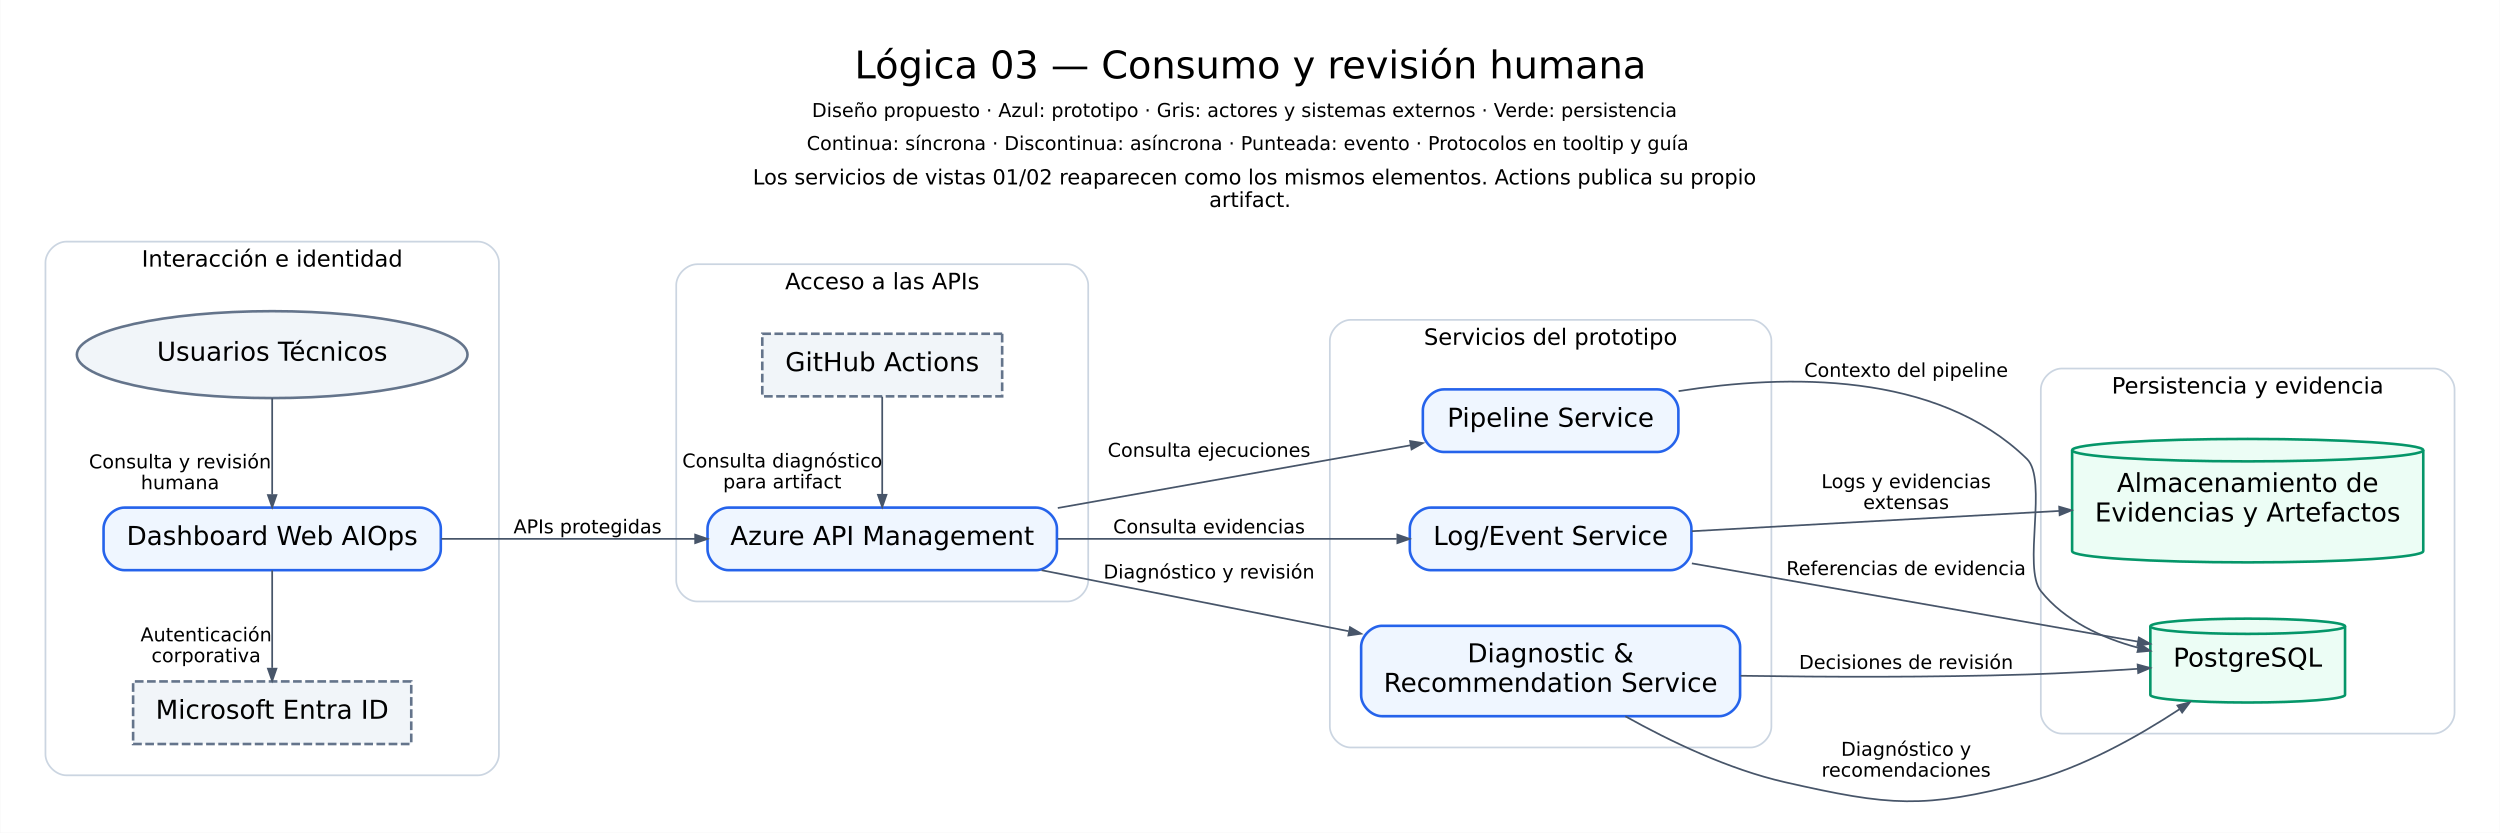
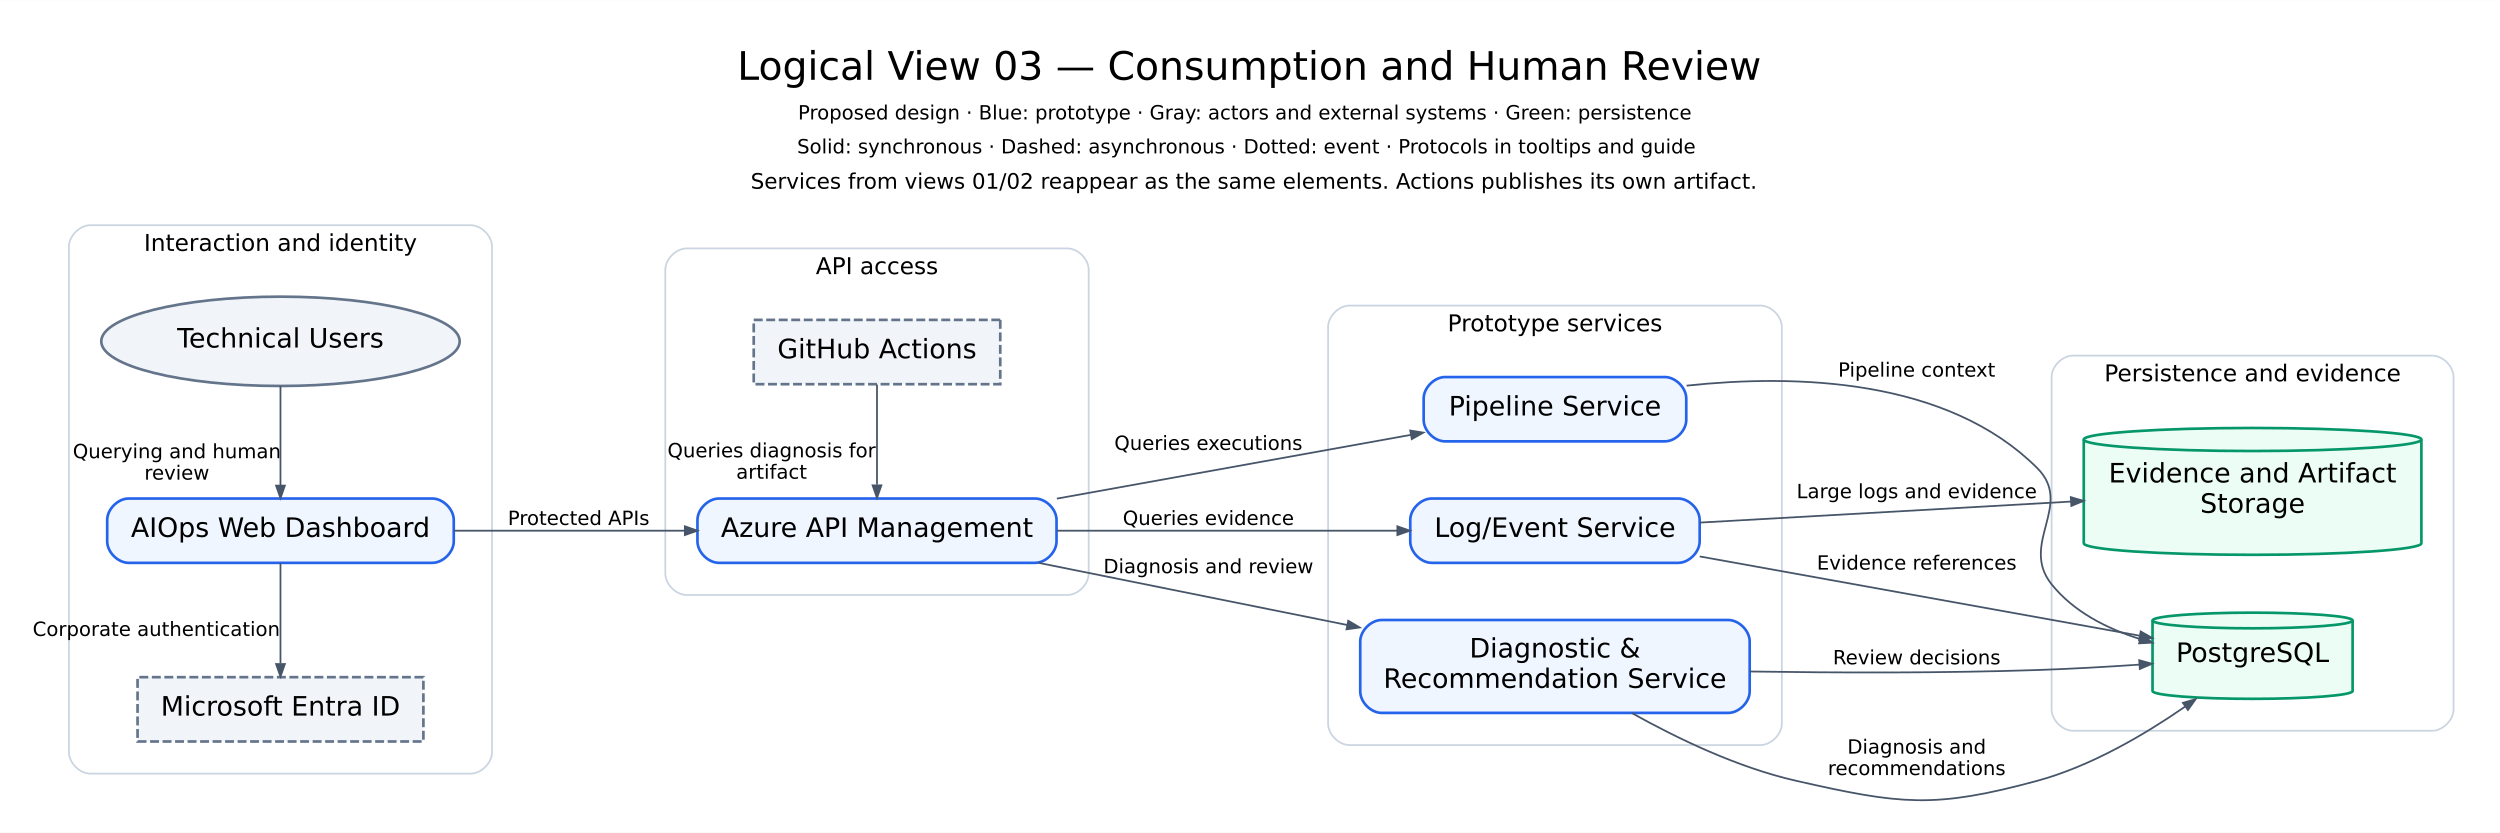
- <svg xmlns="http://www.w3.org/2000/svg" xmlns:xlink="http://www.w3.org/1999/xlink" width="1438pt" height="479pt" viewBox="0.00 0.00 1437.86 479.05">
-   <g id="graph0" class="graph" transform="scale(1 1) rotate(0) translate(18 461.05)">
-     <polygon fill="white" stroke="transparent" points="-18,18 -18,-461.05 1419.86,-461.05 1419.86,18 -18,18" />
-     <text text-anchor="start" x="473.43" y="-415.95" font-family="DejaVu Sans" font-size="22.00">Lógica 03 — Consumo y revisión humana</text>
-     <text text-anchor="start" x="448.93" y="-393.75" font-family="DejaVu Sans" font-size="11.00">Diseño propuesto · Azul: prototipo · Gris: actores y sistemas externos · Verde: persistencia</text>
-     <text text-anchor="start" x="445.93" y="-374.75" font-family="DejaVu Sans" font-size="11.00">Continua: síncrona · Discontinua: asíncrona · Punteada: evento · Protocolos en tooltip y guía</text>
-     <text text-anchor="start" x="414.93" y="-354.95" font-family="DejaVu Sans" font-size="12.00">Los servicios de vistas 01/02 reaparecen como los mismos elementos. Actions publica su propio</text>
-     <text text-anchor="start" x="677.43" y="-341.95" font-family="DejaVu Sans" font-size="12.00">artifact.</text>
+ <svg xmlns="http://www.w3.org/2000/svg" xmlns:xlink="http://www.w3.org/1999/xlink" width="1399pt" height="466pt" viewBox="0.00 0.00 1399.41 466.02">
+   <g id="graph0" class="graph" transform="scale(1 1) rotate(0) translate(18 448.02)">
+     <polygon fill="white" stroke="transparent" points="-18,18 -18,-448.02 1381.41,-448.02 1381.41,18 -18,18" />
+     <text text-anchor="start" x="394.7" y="-403.42" font-family="DejaVu Sans" font-size="22.00">Logical View 03 — Consumption and Human Review</text>
+     <text text-anchor="start" x="428.7" y="-381.22" font-family="DejaVu Sans" font-size="11.00">Proposed design · Blue: prototype · Gray: actors and external systems · Green: persistence</text>
+     <text text-anchor="start" x="428.2" y="-362.22" font-family="DejaVu Sans" font-size="11.00">Solid: synchronous · Dashed: asynchronous · Dotted: event · Protocols in tooltips and guide</text>
+     <text text-anchor="start" x="402.2" y="-342.42" font-family="DejaVu Sans" font-size="12.00">Services from views 01/02 reappear as the same elements. Actions publishes its own artifact.</text>
    <g id="clust1" class="cluster">
-       <path fill="white" stroke="#cbd5e1" d="M20,-15.05C20,-15.05 256.86,-15.05 256.86,-15.05 262.86,-15.05 268.86,-21.05 268.86,-27.05 268.86,-27.05 268.86,-310.05 268.86,-310.05 268.86,-316.05 262.86,-322.05 256.86,-322.05 256.86,-322.05 20,-322.05 20,-322.05 14,-322.05 8,-316.05 8,-310.05 8,-310.05 8,-27.05 8,-27.05 8,-21.05 14,-15.05 20,-15.05" />
-       <text text-anchor="middle" x="138.43" y="-307.65" font-family="DejaVu Sans" font-size="13.00">Interacción e identidad</text>
+       <path fill="white" stroke="#cbd5e1" d="M32.59,-15.02C32.59,-15.02 245.41,-15.02 245.41,-15.02 251.41,-15.02 257.41,-21.02 257.41,-27.02 257.41,-27.02 257.41,-310.02 257.41,-310.02 257.41,-316.02 251.41,-322.02 245.41,-322.02 245.41,-322.02 32.59,-322.02 32.59,-322.02 26.59,-322.02 20.59,-316.02 20.59,-310.02 20.59,-310.02 20.59,-27.02 20.59,-27.02 20.59,-21.02 26.59,-15.02 32.59,-15.02" />
+       <text text-anchor="middle" x="139" y="-307.62" font-family="DejaVu Sans" font-size="13.00">Interaction and identity</text>
    </g>
    <g id="clust2" class="cluster">
-       <path fill="white" stroke="#cbd5e1" d="M382.86,-115.05C382.86,-115.05 595.86,-115.05 595.86,-115.05 601.86,-115.05 607.86,-121.05 607.86,-127.05 607.86,-127.05 607.86,-297.05 607.86,-297.05 607.86,-303.05 601.86,-309.05 595.86,-309.05 595.86,-309.05 382.86,-309.05 382.86,-309.05 376.86,-309.05 370.86,-303.05 370.86,-297.05 370.86,-297.05 370.86,-127.05 370.86,-127.05 370.86,-121.05 376.86,-115.05 382.86,-115.05" />
-       <text text-anchor="middle" x="489.36" y="-294.65" font-family="DejaVu Sans" font-size="13.00">Acceso a las APIs</text>
+       <path fill="white" stroke="#cbd5e1" d="M366.41,-115.02C366.41,-115.02 579.41,-115.02 579.41,-115.02 585.41,-115.02 591.41,-121.02 591.41,-127.02 591.41,-127.02 591.41,-297.02 591.41,-297.02 591.41,-303.02 585.41,-309.02 579.41,-309.02 579.41,-309.02 366.41,-309.02 366.41,-309.02 360.41,-309.02 354.41,-303.02 354.41,-297.02 354.41,-297.02 354.41,-127.02 354.41,-127.02 354.41,-121.02 360.41,-115.02 366.41,-115.02" />
+       <text text-anchor="middle" x="472.91" y="-294.62" font-family="DejaVu Sans" font-size="13.00">API access</text>
    </g>
    <g id="clust3" class="cluster">
-       <path fill="white" stroke="#cbd5e1" d="M758.86,-31.05C758.86,-31.05 988.86,-31.05 988.86,-31.05 994.86,-31.05 1000.86,-37.05 1000.86,-43.05 1000.86,-43.05 1000.86,-265.05 1000.86,-265.05 1000.86,-271.05 994.86,-277.05 988.86,-277.05 988.86,-277.05 758.86,-277.05 758.86,-277.05 752.86,-277.05 746.86,-271.05 746.86,-265.05 746.86,-265.05 746.86,-43.05 746.86,-43.05 746.86,-37.05 752.86,-31.05 758.86,-31.05" />
-       <text text-anchor="middle" x="873.86" y="-262.65" font-family="DejaVu Sans" font-size="13.00">Servicios del prototipo</text>
+       <path fill="white" stroke="#cbd5e1" d="M737.41,-31.02C737.41,-31.02 967.41,-31.02 967.41,-31.02 973.41,-31.02 979.41,-37.02 979.41,-43.02 979.41,-43.02 979.41,-265.02 979.41,-265.02 979.41,-271.02 973.41,-277.02 967.41,-277.02 967.41,-277.02 737.41,-277.02 737.41,-277.02 731.41,-277.02 725.41,-271.02 725.41,-265.02 725.41,-265.02 725.41,-43.02 725.41,-43.02 725.41,-37.02 731.41,-31.02 737.41,-31.02" />
+       <text text-anchor="middle" x="852.41" y="-262.62" font-family="DejaVu Sans" font-size="13.00">Prototype services</text>
    </g>
    <g id="clust4" class="cluster">
-       <path fill="white" stroke="#cbd5e1" d="M1167.86,-39.05C1167.86,-39.05 1381.86,-39.05 1381.86,-39.05 1387.86,-39.05 1393.86,-45.05 1393.86,-51.05 1393.86,-51.05 1393.86,-237.05 1393.86,-237.05 1393.86,-243.05 1387.86,-249.05 1381.86,-249.05 1381.86,-249.05 1167.86,-249.05 1167.86,-249.05 1161.86,-249.05 1155.86,-243.05 1155.86,-237.05 1155.86,-237.05 1155.86,-51.05 1155.86,-51.05 1155.86,-45.05 1161.86,-39.05 1167.86,-39.05" />
-       <text text-anchor="middle" x="1274.86" y="-234.65" font-family="DejaVu Sans" font-size="13.00">Persistencia y evidencia</text>
+       <path fill="white" stroke="#cbd5e1" d="M1142.41,-39.02C1142.41,-39.02 1343.41,-39.02 1343.41,-39.02 1349.41,-39.02 1355.41,-45.02 1355.41,-51.02 1355.41,-51.02 1355.41,-237.02 1355.41,-237.02 1355.41,-243.02 1349.41,-249.02 1343.41,-249.02 1343.41,-249.02 1142.41,-249.02 1142.41,-249.02 1136.41,-249.02 1130.41,-243.02 1130.41,-237.02 1130.41,-237.02 1130.41,-51.02 1130.41,-51.02 1130.41,-45.02 1136.41,-39.02 1142.41,-39.02" />
+       <text text-anchor="middle" x="1242.91" y="-234.62" font-family="DejaVu Sans" font-size="13.00">Persistence and evidence</text>
    </g>
    <g id="node1" class="node">
      <g id="a_node1">
        <a xlink:title="technical_users | actor | L1 | status: confirmed">
-           <ellipse fill="#f1f5f9" stroke="#64748b" stroke-width="1.5" cx="138.43" cy="-257.05" rx="112.36" ry="25" />
-           <text text-anchor="middle" x="138.43" y="-253.55" font-family="DejaVu Sans" font-size="15.00">Usuarios Técnicos</text>
+           <ellipse fill="#f1f5f9" stroke="#64748b" stroke-width="1.5" cx="139" cy="-257.02" rx="100.32" ry="25" />
+           <text text-anchor="middle" x="139" y="-253.52" font-family="DejaVu Sans" font-size="15.00">Technical Users</text>
        </a>
      </g>
    </g>
    <g id="node2" class="node">
      <g id="a_node2">
        <a xlink:title="web_dashboard | container | L1 | status: confirmed">
-           <path fill="#eff6ff" stroke="#2563eb" stroke-width="1.5" d="M223.43,-169.05C223.43,-169.05 53.43,-169.05 53.43,-169.05 47.43,-169.05 41.43,-163.05 41.43,-157.05 41.43,-157.05 41.43,-145.05 41.43,-145.05 41.43,-139.05 47.43,-133.05 53.43,-133.05 53.43,-133.05 223.43,-133.05 223.43,-133.05 229.43,-133.05 235.43,-139.05 235.43,-145.05 235.43,-145.05 235.43,-157.05 235.43,-157.05 235.43,-163.05 229.43,-169.05 223.43,-169.05" />
-           <text text-anchor="middle" x="138.43" y="-147.55" font-family="DejaVu Sans" font-size="15.00">Dashboard Web AIOps</text>
+           <path fill="#eff6ff" stroke="#2563eb" stroke-width="1.5" d="M224,-169.02C224,-169.02 54,-169.02 54,-169.02 48,-169.02 42,-163.02 42,-157.02 42,-157.02 42,-145.02 42,-145.02 42,-139.02 48,-133.02 54,-133.02 54,-133.02 224,-133.02 224,-133.02 230,-133.02 236,-139.02 236,-145.02 236,-145.02 236,-157.02 236,-157.02 236,-163.02 230,-169.02 224,-169.02" />
+           <text text-anchor="middle" x="139" y="-147.52" font-family="DejaVu Sans" font-size="15.00">AIOps Web Dashboard</text>
        </a>
      </g>
    </g>
    <g id="rel_technical_users_dashboard" class="edge">
      <g id="a_rel_technical_users_dashboard">
-         <a xlink:title="Consulta resultados y registra revisión humana (HTTPS)">
-           <path fill="none" stroke="#475569" d="M138.43,-232.01C138.43,-213.55 138.43,-195.08 138.43,-176.62" />
-           <polygon fill="#475569" stroke="#475569" points="140.88,-176.26 138.43,-169.26 135.98,-176.26 140.88,-176.26" />
-         </a>
-       </g>
-       <text text-anchor="middle" x="85.43" y="-191.62" font-family="DejaVu Sans" font-size="11.00">Consulta y revisión</text>
-       <text text-anchor="middle" x="85.43" y="-179.62" font-family="DejaVu Sans" font-size="11.00">humana</text>
+         <a xlink:title="Queries results and records human review (HTTPS)">
+           <path fill="none" stroke="#475569" d="M139,-231.99C139,-213.52 139,-195.05 139,-176.59" />
+           <polygon fill="#475569" stroke="#475569" points="141.45,-176.24 139,-169.24 136.55,-176.24 141.45,-176.24" />
+         </a>
+       </g>
+       <text text-anchor="middle" x="81" y="-191.59" font-family="DejaVu Sans" font-size="11.00">Querying and human</text>
+       <text text-anchor="middle" x="81" y="-179.59" font-family="DejaVu Sans" font-size="11.00">review</text>
    </g>
    <g id="node3" class="node">
      <g id="a_node3">
        <a xlink:title="entra_id | external_system | L2 | status: confirmed">
-           <polygon fill="#f1f5f9" stroke="#64748b" stroke-width="1.5" stroke-dasharray="5,2" points="218.43,-69.05 58.43,-69.05 58.43,-33.05 218.43,-33.05 218.43,-69.05" />
-           <text text-anchor="middle" x="138.43" y="-47.55" font-family="DejaVu Sans" font-size="15.00">Microsoft Entra ID</text>
+           <polygon fill="#f1f5f9" stroke="#64748b" stroke-width="1.5" stroke-dasharray="5,2" points="219,-69.02 59,-69.02 59,-33.02 219,-33.02 219,-69.02" />
+           <text text-anchor="middle" x="139" y="-47.52" font-family="DejaVu Sans" font-size="15.00">Microsoft Entra ID</text>
        </a>
      </g>
    </g>
    <g id="rel_dashboard_entra" class="edge">
      <g id="a_rel_dashboard_entra">
-         <a xlink:title="Autentica usuarios corporativos (OIDC/OAuth2/HTTPS)">
-           <path fill="none" stroke="#475569" d="M138.43,-132.87C138.43,-114.19 138.43,-95.52 138.43,-76.84" />
-           <polygon fill="#475569" stroke="#475569" points="140.88,-76.4 138.43,-69.4 135.98,-76.4 140.88,-76.4" />
-         </a>
-       </g>
-       <text text-anchor="middle" x="100.43" y="-92.12" font-family="DejaVu Sans" font-size="11.00">Autenticación</text>
-       <text text-anchor="middle" x="100.43" y="-80.12" font-family="DejaVu Sans" font-size="11.00">corporativa</text>
+         <a xlink:title="Authenticates corporate users (OIDC/OAuth2/HTTPS)">
+           <path fill="none" stroke="#475569" d="M139,-132.84C139,-114.16 139,-95.49 139,-76.81" />
+           <polygon fill="#475569" stroke="#475569" points="141.45,-76.38 139,-69.38 136.55,-76.38 141.45,-76.38" />
+         </a>
+       </g>
+       <text text-anchor="middle" x="69.5" y="-92.09" font-family="DejaVu Sans" font-size="11.00">Corporate authentication</text>
    </g>
    <g id="node5" class="node">
      <g id="a_node5">
        <a xlink:title="api_management | container | L2 | status: confirmed">
-           <path fill="#eff6ff" stroke="#2563eb" stroke-width="1.5" d="M577.86,-169.05C577.86,-169.05 400.86,-169.05 400.86,-169.05 394.86,-169.05 388.86,-163.05 388.86,-157.05 388.86,-157.05 388.86,-145.05 388.86,-145.05 388.86,-139.05 394.86,-133.05 400.86,-133.05 400.86,-133.05 577.86,-133.05 577.86,-133.05 583.86,-133.05 589.86,-139.05 589.86,-145.05 589.86,-145.05 589.86,-157.05 589.86,-157.05 589.86,-163.05 583.86,-169.05 577.86,-169.05" />
-           <text text-anchor="middle" x="489.36" y="-147.55" font-family="DejaVu Sans" font-size="15.00">Azure API Management</text>
+           <path fill="#eff6ff" stroke="#2563eb" stroke-width="1.5" d="M561.41,-169.02C561.41,-169.02 384.41,-169.02 384.41,-169.02 378.41,-169.02 372.41,-163.02 372.41,-157.02 372.41,-157.02 372.41,-145.02 372.41,-145.02 372.41,-139.02 378.41,-133.02 384.41,-133.02 384.41,-133.02 561.41,-133.02 561.41,-133.02 567.41,-133.02 573.41,-139.02 573.41,-145.02 573.41,-145.02 573.41,-157.02 573.41,-157.02 573.41,-163.02 567.41,-169.02 561.41,-169.02" />
+           <text text-anchor="middle" x="472.91" y="-147.52" font-family="DejaVu Sans" font-size="15.00">Azure API Management</text>
        </a>
      </g>
    </g>
    <g id="rel_dashboard_apim" class="edge">
      <g id="a_rel_dashboard_apim">
-         <a xlink:title="Consume APIs protegidas del prototipo (REST/HTTPS)">
-           <path fill="none" stroke="#475569" d="M235.7,-151.05C280.98,-151.05 335.12,-151.05 381.65,-151.05" />
-           <polygon fill="#475569" stroke="#475569" points="381.76,-153.5 388.76,-151.05 381.76,-148.6 381.76,-153.5" />
-         </a>
-       </g>
-       <text text-anchor="middle" x="319.86" y="-154.25" font-family="DejaVu Sans" font-size="11.00">APIs protegidas</text>
+         <a xlink:title="Consumes protected prototype APIs (REST/HTTPS)">
+           <path fill="none" stroke="#475569" d="M236,-151.02C276.45,-151.02 323.69,-151.02 365.22,-151.02" />
+           <polygon fill="#475569" stroke="#475569" points="365.37,-153.47 372.37,-151.02 365.37,-148.57 365.37,-153.47" />
+         </a>
+       </g>
+       <text text-anchor="middle" x="305.91" y="-154.22" font-family="DejaVu Sans" font-size="11.00">Protected APIs</text>
    </g>
    <g id="node4" class="node">
      <g id="a_node4">
        <a xlink:title="github_actions | external_system | L8 | status: confirmed">
-           <polygon fill="#f1f5f9" stroke="#64748b" stroke-width="1.5" stroke-dasharray="5,2" points="558.36,-269.05 420.36,-269.05 420.36,-233.05 558.36,-233.05 558.36,-269.05" />
-           <text text-anchor="middle" x="489.36" y="-247.55" font-family="DejaVu Sans" font-size="15.00">GitHub Actions</text>
+           <polygon fill="#f1f5f9" stroke="#64748b" stroke-width="1.5" stroke-dasharray="5,2" points="541.91,-269.02 403.91,-269.02 403.91,-233.02 541.91,-233.02 541.91,-269.02" />
+           <text text-anchor="middle" x="472.91" y="-247.52" font-family="DejaVu Sans" font-size="15.00">GitHub Actions</text>
        </a>
      </g>
    </g>
    <g id="rel_github_actions_apim_diagnostic" class="edge">
      <g id="a_rel_github_actions_apim_diagnostic">
-         <a xlink:title="Consulta diagnostic_output para publicar el artifact del workflow (REST/HTTPS)">
-           <path fill="none" stroke="#475569" d="M489.36,-232.87C489.36,-214.19 489.36,-195.52 489.36,-176.84" />
-           <polygon fill="#475569" stroke="#475569" points="491.81,-176.4 489.36,-169.4 486.91,-176.4 491.81,-176.4" />
-         </a>
-       </g>
-       <text text-anchor="middle" x="431.86" y="-192.12" font-family="DejaVu Sans" font-size="11.00">Consulta diagnóstico</text>
-       <text text-anchor="middle" x="431.86" y="-180.12" font-family="DejaVu Sans" font-size="11.00">para artifact</text>
+         <a xlink:title="Queries diagnostic_output to publish the workflow artifact (REST/HTTPS)">
+           <path fill="none" stroke="#475569" d="M472.91,-232.84C472.91,-214.16 472.91,-195.49 472.91,-176.81" />
+           <polygon fill="#475569" stroke="#475569" points="475.36,-176.38 472.91,-169.38 470.46,-176.38 475.36,-176.38" />
+         </a>
+       </g>
+       <text text-anchor="middle" x="413.91" y="-192.09" font-family="DejaVu Sans" font-size="11.00">Queries diagnosis for</text>
+       <text text-anchor="middle" x="413.91" y="-180.09" font-family="DejaVu Sans" font-size="11.00">artifact</text>
    </g>
    <g id="node6" class="node">
      <g id="a_node6">
        <a xlink:title="pipeline_service | container | L5 | status: confirmed">
-           <path fill="#eff6ff" stroke="#2563eb" stroke-width="1.5" d="M935.36,-237.05C935.36,-237.05 812.36,-237.05 812.36,-237.05 806.36,-237.05 800.36,-231.05 800.36,-225.05 800.36,-225.05 800.36,-213.05 800.36,-213.05 800.36,-207.05 806.36,-201.05 812.36,-201.05 812.36,-201.05 935.36,-201.05 935.36,-201.05 941.36,-201.05 947.36,-207.05 947.36,-213.05 947.36,-213.05 947.36,-225.05 947.36,-225.05 947.36,-231.05 941.36,-237.05 935.36,-237.05" />
-           <text text-anchor="middle" x="873.86" y="-215.55" font-family="DejaVu Sans" font-size="15.00">Pipeline Service</text>
+           <path fill="#eff6ff" stroke="#2563eb" stroke-width="1.5" d="M913.91,-237.02C913.91,-237.02 790.91,-237.02 790.91,-237.02 784.91,-237.02 778.91,-231.02 778.91,-225.02 778.91,-225.02 778.91,-213.02 778.91,-213.02 778.91,-207.02 784.91,-201.02 790.91,-201.02 790.91,-201.02 913.91,-201.02 913.91,-201.02 919.91,-201.02 925.91,-207.02 925.91,-213.02 925.91,-213.02 925.91,-225.02 925.91,-225.02 925.91,-231.02 919.91,-237.02 913.91,-237.02" />
+           <text text-anchor="middle" x="852.41" y="-215.52" font-family="DejaVu Sans" font-size="15.00">Pipeline Service</text>
        </a>
      </g>
    </g>
    <g id="rel_apim_pipeline_service" class="edge">
      <g id="a_rel_apim_pipeline_service">
-         <a xlink:title="Enruta consultas de pipelines y ejecuciones (REST/HTTPS)">
-           <path fill="none" stroke="#475569" d="M590.36,-168.82C653.64,-180.07 734.33,-194.42 793.25,-204.89" />
-           <polygon fill="#475569" stroke="#475569" points="793.01,-207.34 800.33,-206.15 793.87,-202.51 793.01,-207.34" />
-         </a>
-       </g>
-       <text text-anchor="middle" x="677.36" y="-198.25" font-family="DejaVu Sans" font-size="11.00">Consulta ejecuciones</text>
+         <a xlink:title="Routes pipeline and execution queries (REST/HTTPS)">
+           <path fill="none" stroke="#475569" d="M573.59,-168.97C635.51,-180.13 714.03,-194.27 771.78,-204.67" />
+           <polygon fill="#475569" stroke="#475569" points="771.4,-207.09 778.72,-205.92 772.27,-202.27 771.4,-207.09" />
+         </a>
+       </g>
+       <text text-anchor="middle" x="658.41" y="-196.22" font-family="DejaVu Sans" font-size="11.00">Queries executions</text>
    </g>
    <g id="node7" class="node">
      <g id="a_node7">
        <a xlink:title="log_event_service | container | L5 | status: confirmed">
-           <path fill="#eff6ff" stroke="#2563eb" stroke-width="1.5" d="M942.86,-169.05C942.86,-169.05 804.86,-169.05 804.86,-169.05 798.86,-169.05 792.86,-163.05 792.86,-157.05 792.86,-157.05 792.86,-145.05 792.86,-145.05 792.86,-139.05 798.86,-133.05 804.86,-133.05 804.86,-133.05 942.86,-133.05 942.86,-133.05 948.86,-133.05 954.86,-139.05 954.86,-145.05 954.86,-145.05 954.86,-157.05 954.86,-157.05 954.86,-163.05 948.86,-169.05 942.86,-169.05" />
-           <text text-anchor="middle" x="873.86" y="-147.55" font-family="DejaVu Sans" font-size="15.00">Log/Event Service</text>
+           <path fill="#eff6ff" stroke="#2563eb" stroke-width="1.5" d="M921.41,-169.02C921.41,-169.02 783.41,-169.02 783.41,-169.02 777.41,-169.02 771.41,-163.02 771.41,-157.02 771.41,-157.02 771.41,-145.02 771.41,-145.02 771.41,-139.02 777.41,-133.02 783.41,-133.02 783.41,-133.02 921.41,-133.02 921.41,-133.02 927.41,-133.02 933.41,-139.02 933.41,-145.02 933.41,-145.02 933.41,-157.02 933.41,-157.02 933.41,-163.02 927.41,-169.02 921.41,-169.02" />
+           <text text-anchor="middle" x="852.41" y="-147.52" font-family="DejaVu Sans" font-size="15.00">Log/Event Service</text>
        </a>
      </g>
    </g>
    <g id="rel_apim_log_event_service" class="edge">
      <g id="a_rel_apim_log_event_service">
-         <a xlink:title="Enruta consultas de logs, eventos y evidencias (REST/HTTPS)">
-           <path fill="none" stroke="#475569" d="M590.36,-151.05C650.86,-151.05 727.26,-151.05 785.36,-151.05" />
-           <polygon fill="#475569" stroke="#475569" points="785.71,-153.5 792.71,-151.05 785.71,-148.6 785.71,-153.5" />
-         </a>
-       </g>
-       <text text-anchor="middle" x="677.36" y="-154.25" font-family="DejaVu Sans" font-size="11.00">Consulta evidencias</text>
+         <a xlink:title="Routes log, event and evidence queries (REST/HTTPS)">
+           <path fill="none" stroke="#475569" d="M573.59,-151.02C632.77,-151.02 707.1,-151.02 763.99,-151.02" />
+           <polygon fill="#475569" stroke="#475569" points="764.19,-153.47 771.19,-151.02 764.19,-148.57 764.19,-153.47" />
+         </a>
+       </g>
+       <text text-anchor="middle" x="658.41" y="-154.22" font-family="DejaVu Sans" font-size="11.00">Queries evidence</text>
    </g>
    <g id="node8" class="node">
      <g id="a_node8">
-         <a xlink:title="recommendation_service | container | L6 | status: confirmed | Componentes agrupados: Human Review &amp; Diagnostic Governance, Diagnostic API, Diagnostic Orchestrator, Diagnostic Output Composer">
-           <path fill="#eff6ff" stroke="#2563eb" stroke-width="1.5" d="M970.86,-101.05C970.86,-101.05 776.86,-101.05 776.86,-101.05 770.86,-101.05 764.86,-95.05 764.86,-89.05 764.86,-89.05 764.86,-61.05 764.86,-61.05 764.86,-55.05 770.86,-49.05 776.86,-49.05 776.86,-49.05 970.86,-49.05 970.86,-49.05 976.86,-49.05 982.86,-55.05 982.86,-61.05 982.86,-61.05 982.86,-89.05 982.86,-89.05 982.86,-95.05 976.86,-101.05 970.86,-101.05" />
-           <text text-anchor="middle" x="873.86" y="-80.05" font-family="DejaVu Sans" font-size="15.00">Diagnostic &amp;</text>
-           <text text-anchor="middle" x="873.86" y="-63.05" font-family="DejaVu Sans" font-size="15.00">Recommendation Service</text>
+         <a xlink:title="recommendation_service | container | L6 | status: confirmed | Grouped components: Human Review &amp; Diagnostic Governance, Diagnostic API, Diagnostic Orchestrator, Diagnostic Output Composer">
+           <path fill="#eff6ff" stroke="#2563eb" stroke-width="1.5" d="M949.41,-101.02C949.41,-101.02 755.41,-101.02 755.41,-101.02 749.41,-101.02 743.41,-95.02 743.41,-89.02 743.41,-89.02 743.41,-61.02 743.41,-61.02 743.41,-55.02 749.41,-49.02 755.41,-49.02 755.41,-49.02 949.41,-49.02 949.41,-49.02 955.41,-49.02 961.41,-55.02 961.41,-61.02 961.41,-61.02 961.41,-89.02 961.41,-89.02 961.41,-95.02 955.41,-101.02 949.41,-101.02" />
+           <text text-anchor="middle" x="852.41" y="-80.02" font-family="DejaVu Sans" font-size="15.00">Diagnostic &amp;</text>
+           <text text-anchor="middle" x="852.41" y="-63.02" font-family="DejaVu Sans" font-size="15.00">Recommendation Service</text>
        </a>
      </g>
    </g>
    <g id="rel_apim_recommendation_service" class="edge">
      <g id="a_rel_apim_recommendation_service">
-         <a xlink:title="Enruta consultas y operaciones de diagnóstico y revisión (REST/HTTPS)">
-           <path fill="none" stroke="#475569" d="M581.01,-133.03C633.87,-122.53 701.06,-109.18 757.64,-97.94" />
-           <polygon fill="#475569" stroke="#475569" points="758.45,-100.27 764.84,-96.51 757.5,-95.47 758.45,-100.27" />
-         </a>
-       </g>
-       <text text-anchor="middle" x="677.36" y="-128.25" font-family="DejaVu Sans" font-size="11.00">Diagnóstico y revisión</text>
+         <a xlink:title="Routes diagnosis and review queries and operations (REST/HTTPS)">
+           <path fill="none" stroke="#475569" d="M563.37,-133.01C615.02,-122.61 680.52,-109.42 736.02,-98.25" />
+           <polygon fill="#475569" stroke="#475569" points="736.7,-100.61 743.08,-96.83 735.73,-95.81 736.7,-100.61" />
+         </a>
+       </g>
+       <text text-anchor="middle" x="658.41" y="-127.22" font-family="DejaVu Sans" font-size="11.00">Diagnosis and review</text>
    </g>
    <g id="node9" class="node">
      <g id="a_node9">
        <a xlink:title="postgresql_operational_store | datastore | L7 | status: confirmed">
-           <path fill="#ecfdf5" stroke="#059669" stroke-width="1.5" d="M1330.86,-100.78C1330.86,-103.2 1305.76,-105.17 1274.86,-105.17 1243.96,-105.17 1218.86,-103.2 1218.86,-100.78 1218.86,-100.78 1218.86,-61.31 1218.86,-61.31 1218.86,-58.89 1243.96,-56.92 1274.86,-56.92 1305.76,-56.92 1330.86,-58.89 1330.86,-61.31 1330.86,-61.31 1330.86,-100.78 1330.86,-100.78" />
-           <path fill="none" stroke="#059669" stroke-width="1.5" d="M1330.86,-100.78C1330.86,-98.36 1305.76,-96.4 1274.86,-96.4 1243.96,-96.4 1218.86,-98.36 1218.86,-100.78" />
-           <text text-anchor="middle" x="1274.86" y="-77.55" font-family="DejaVu Sans" font-size="15.00">PostgreSQL</text>
+           <path fill="#ecfdf5" stroke="#059669" stroke-width="1.5" d="M1298.91,-100.76C1298.91,-103.18 1273.81,-105.14 1242.91,-105.14 1212.01,-105.14 1186.91,-103.18 1186.91,-100.76 1186.91,-100.76 1186.91,-61.28 1186.91,-61.28 1186.91,-58.86 1212.01,-56.89 1242.91,-56.89 1273.81,-56.89 1298.91,-58.86 1298.91,-61.28 1298.91,-61.28 1298.91,-100.76 1298.91,-100.76" />
+           <path fill="none" stroke="#059669" stroke-width="1.5" d="M1298.91,-100.76C1298.91,-98.34 1273.81,-96.37 1242.91,-96.37 1212.01,-96.37 1186.91,-98.34 1186.91,-100.76" />
+           <text text-anchor="middle" x="1242.91" y="-77.52" font-family="DejaVu Sans" font-size="15.00">PostgreSQL</text>
        </a>
      </g>
    </g>
    <g id="rel_pipeline_service_postgresql" class="edge">
      <g id="a_rel_pipeline_service_postgresql">
-         <a xlink:title="Persiste pipelines, etapas, estados y metadatos de ejecución (PostgreSQL)">
-           <path fill="none" stroke="#475569" d="M947.5,-236.05C1009.3,-245.81 1096.05,-247.61 1147.86,-197.05 1160.01,-185.18 1145.26,-134.31 1155.86,-121.05 1169.57,-103.89 1190.97,-94.05 1211.79,-88.43" />
-           <polygon fill="#475569" stroke="#475569" points="1212.62,-90.74 1218.82,-86.67 1211.44,-85.99 1212.62,-90.74" />
-         </a>
-       </g>
-       <text text-anchor="middle" x="1078.36" y="-244.25" font-family="DejaVu Sans" font-size="11.00">Contexto del pipeline</text>
+         <a xlink:title="Persists pipelines, stages, states and execution metadata (PostgreSQL)">
+           <path fill="none" stroke="#475569" d="M926.08,-232.2C987.04,-238.72 1071.99,-236.41 1122.41,-186.02 1142.99,-165.44 1112.23,-143.75 1130.41,-121.02 1142.7,-105.64 1161.4,-96.17 1179.99,-90.34" />
+           <polygon fill="#475569" stroke="#475569" points="1180.78,-92.66 1186.82,-88.35 1179.41,-87.95 1180.78,-92.66" />
+         </a>
+       </g>
+       <text text-anchor="middle" x="1054.91" y="-237.22" font-family="DejaVu Sans" font-size="11.00">Pipeline context</text>
    </g>
    <g id="rel_log_event_service_postgresql" class="edge">
      <g id="a_rel_log_event_service_postgresql">
-         <a xlink:title="Persiste y consulta metadatos y referencias de evidencia normalizada (PostgreSQL)">
-           <path fill="none" stroke="#475569" d="M955.12,-136.96C1030.81,-123.69 1142.65,-104.06 1211.75,-91.94" />
-           <polygon fill="#475569" stroke="#475569" points="1212.24,-94.34 1218.71,-90.72 1211.4,-89.52 1212.24,-94.34" />
-         </a>
-       </g>
-       <text text-anchor="middle" x="1078.36" y="-130.25" font-family="DejaVu Sans" font-size="11.00">Referencias de evidencia</text>
+         <a xlink:title="Persists and queries normalized evidence metadata and references (PostgreSQL)">
+           <path fill="none" stroke="#475569" d="M933.44,-136.6C1006.41,-123.45 1112.74,-104.29 1179.58,-92.25" />
+           <polygon fill="#475569" stroke="#475569" points="1180.27,-94.61 1186.72,-90.96 1179.4,-89.79 1180.27,-94.61" />
+         </a>
+       </g>
+       <text text-anchor="middle" x="1054.91" y="-129.22" font-family="DejaVu Sans" font-size="11.00">Evidence references</text>
    </g>
    <g id="node10" class="node">
      <g id="a_node10">
        <a xlink:title="object_evidence_store | datastore | L7 | status: confirmed">
-           <path fill="#ecfdf5" stroke="#059669" stroke-width="1.5" d="M1375.86,-202.09C1375.86,-205.65 1330.59,-208.55 1274.86,-208.55 1219.13,-208.55 1173.86,-205.65 1173.86,-202.09 1173.86,-202.09 1173.86,-144 1173.86,-144 1173.86,-140.44 1219.13,-137.54 1274.86,-137.54 1330.59,-137.54 1375.86,-140.44 1375.86,-144 1375.86,-144 1375.86,-202.09 1375.86,-202.09" />
-           <path fill="none" stroke="#059669" stroke-width="1.5" d="M1375.86,-202.09C1375.86,-198.53 1330.59,-195.64 1274.86,-195.64 1219.13,-195.64 1173.86,-198.53 1173.86,-202.09" />
-           <text text-anchor="middle" x="1274.86" y="-178.05" font-family="DejaVu Sans" font-size="15.00">Almacenamiento de</text>
-           <text text-anchor="middle" x="1274.86" y="-161.05" font-family="DejaVu Sans" font-size="15.00">Evidencias y Artefactos</text>
+           <path fill="#ecfdf5" stroke="#059669" stroke-width="1.5" d="M1337.41,-202.06C1337.41,-205.63 1295.05,-208.52 1242.91,-208.52 1190.77,-208.52 1148.41,-205.63 1148.41,-202.06 1148.41,-202.06 1148.41,-143.97 1148.41,-143.97 1148.41,-140.41 1190.77,-137.51 1242.91,-137.51 1295.05,-137.51 1337.41,-140.41 1337.41,-143.97 1337.41,-143.97 1337.41,-202.06 1337.41,-202.06" />
+           <path fill="none" stroke="#059669" stroke-width="1.5" d="M1337.41,-202.06C1337.41,-198.5 1295.05,-195.61 1242.91,-195.61 1190.77,-195.61 1148.41,-198.5 1148.41,-202.06" />
+           <text text-anchor="middle" x="1242.91" y="-178.02" font-family="DejaVu Sans" font-size="15.00">Evidence and Artifact</text>
+           <text text-anchor="middle" x="1242.91" y="-161.02" font-family="DejaVu Sans" font-size="15.00">Storage</text>
        </a>
      </g>
    </g>
    <g id="rel_log_event_service_object_store" class="edge">
      <g id="a_rel_log_event_service_object_store">
-         <a xlink:title="Almacena y resuelve referencias de logs extensos y evidencias (Object Storage API)">
-           <path fill="none" stroke="#475569" d="M955.12,-155.47C1015.83,-158.82 1099.81,-163.45 1166.33,-167.12" />
-           <polygon fill="#475569" stroke="#475569" points="1166.41,-169.57 1173.53,-167.51 1166.68,-164.68 1166.41,-169.57" />
-         </a>
-       </g>
-       <text text-anchor="middle" x="1078.36" y="-180.25" font-family="DejaVu Sans" font-size="11.00">Logs y evidencias</text>
-       <text text-anchor="middle" x="1078.36" y="-168.25" font-family="DejaVu Sans" font-size="11.00">extensas</text>
+         <a xlink:title="Stores and resolves references to large logs and evidence (Object Storage API)">
+           <path fill="none" stroke="#475569" d="M933.44,-155.55C993.66,-158.96 1076.6,-163.66 1141.31,-167.32" />
+           <polygon fill="#475569" stroke="#475569" points="1141.18,-169.77 1148.31,-167.72 1141.46,-164.87 1141.18,-169.77" />
+         </a>
+       </g>
+       <text text-anchor="middle" x="1054.91" y="-169.22" font-family="DejaVu Sans" font-size="11.00">Large logs and evidence</text>
    </g>
    <g id="rel_recommendation_service_postgresql" class="edge">
      <g id="a_rel_recommendation_service_postgresql">
-         <a xlink:title="Persiste diagnóstico, recomendaciones y vínculos con evidencia (PostgreSQL)">
-           <path fill="none" stroke="#475569" d="M916.83,-49.01C942.39,-34.71 976.3,-18.42 1008.86,-11.05 1069.11,2.6 1088.06,4.45 1147.86,-11.05 1179.57,-19.26 1211.8,-37.38 1235.72,-53.12" />
-           <polygon fill="#475569" stroke="#475569" points="1234.44,-55.21 1241.62,-57.07 1237.16,-51.14 1234.44,-55.21" />
-         </a>
-       </g>
-       <text text-anchor="middle" x="1078.36" y="-26.25" font-family="DejaVu Sans" font-size="11.00">Diagnóstico y</text>
-       <text text-anchor="middle" x="1078.36" y="-14.25" font-family="DejaVu Sans" font-size="11.00">recomendaciones</text>
+         <a xlink:title="Persists diagnosis, recommendations and evidence links (PostgreSQL)">
+           <path fill="none" stroke="#475569" d="M895.38,-48.98C920.94,-34.68 954.85,-18.39 987.41,-11.02 1045.93,2.24 1064.5,4.69 1122.41,-11.02 1152.44,-19.17 1182.66,-36.97 1205.19,-52.58" />
+           <polygon fill="#475569" stroke="#475569" points="1203.91,-54.67 1211.04,-56.7 1206.73,-50.67 1203.91,-54.67" />
+         </a>
+       </g>
+       <text text-anchor="middle" x="1054.91" y="-26.22" font-family="DejaVu Sans" font-size="11.00">Diagnosis and</text>
+       <text text-anchor="middle" x="1054.91" y="-14.22" font-family="DejaVu Sans" font-size="11.00">recommendations</text>
    </g>
    <g id="rel_human_review_postgresql" class="edge">
      <g id="a_rel_human_review_postgresql">
-         <a xlink:title="Persiste decisiones y trazabilidad de revisión humana (PostgreSQL)">
-           <path fill="none" stroke="#475569" d="M983.16,-72.31C1033.28,-71.54 1093.62,-71.33 1147.86,-73.05 1168.63,-73.7 1191.3,-74.97 1211.62,-76.31" />
-           <polygon fill="#475569" stroke="#475569" points="1211.55,-78.76 1218.7,-76.78 1211.88,-73.87 1211.55,-78.76" />
-         </a>
-       </g>
-       <text text-anchor="middle" x="1078.36" y="-76.25" font-family="DejaVu Sans" font-size="11.00">Decisiones de revisión</text>
+         <a xlink:title="Persists human review decisions and traceability (PostgreSQL)">
+           <path fill="none" stroke="#475569" d="M961.42,-72.2C1010.55,-71.44 1069.43,-71.25 1122.41,-73.02 1140.94,-73.64 1161.06,-74.79 1179.41,-76.04" />
+           <polygon fill="#475569" stroke="#475569" points="1179.46,-78.5 1186.62,-76.54 1179.8,-73.61 1179.46,-78.5" />
+         </a>
+       </g>
+       <text text-anchor="middle" x="1054.91" y="-76.22" font-family="DejaVu Sans" font-size="11.00">Review decisions</text>
    </g>
  </g>
</svg>
